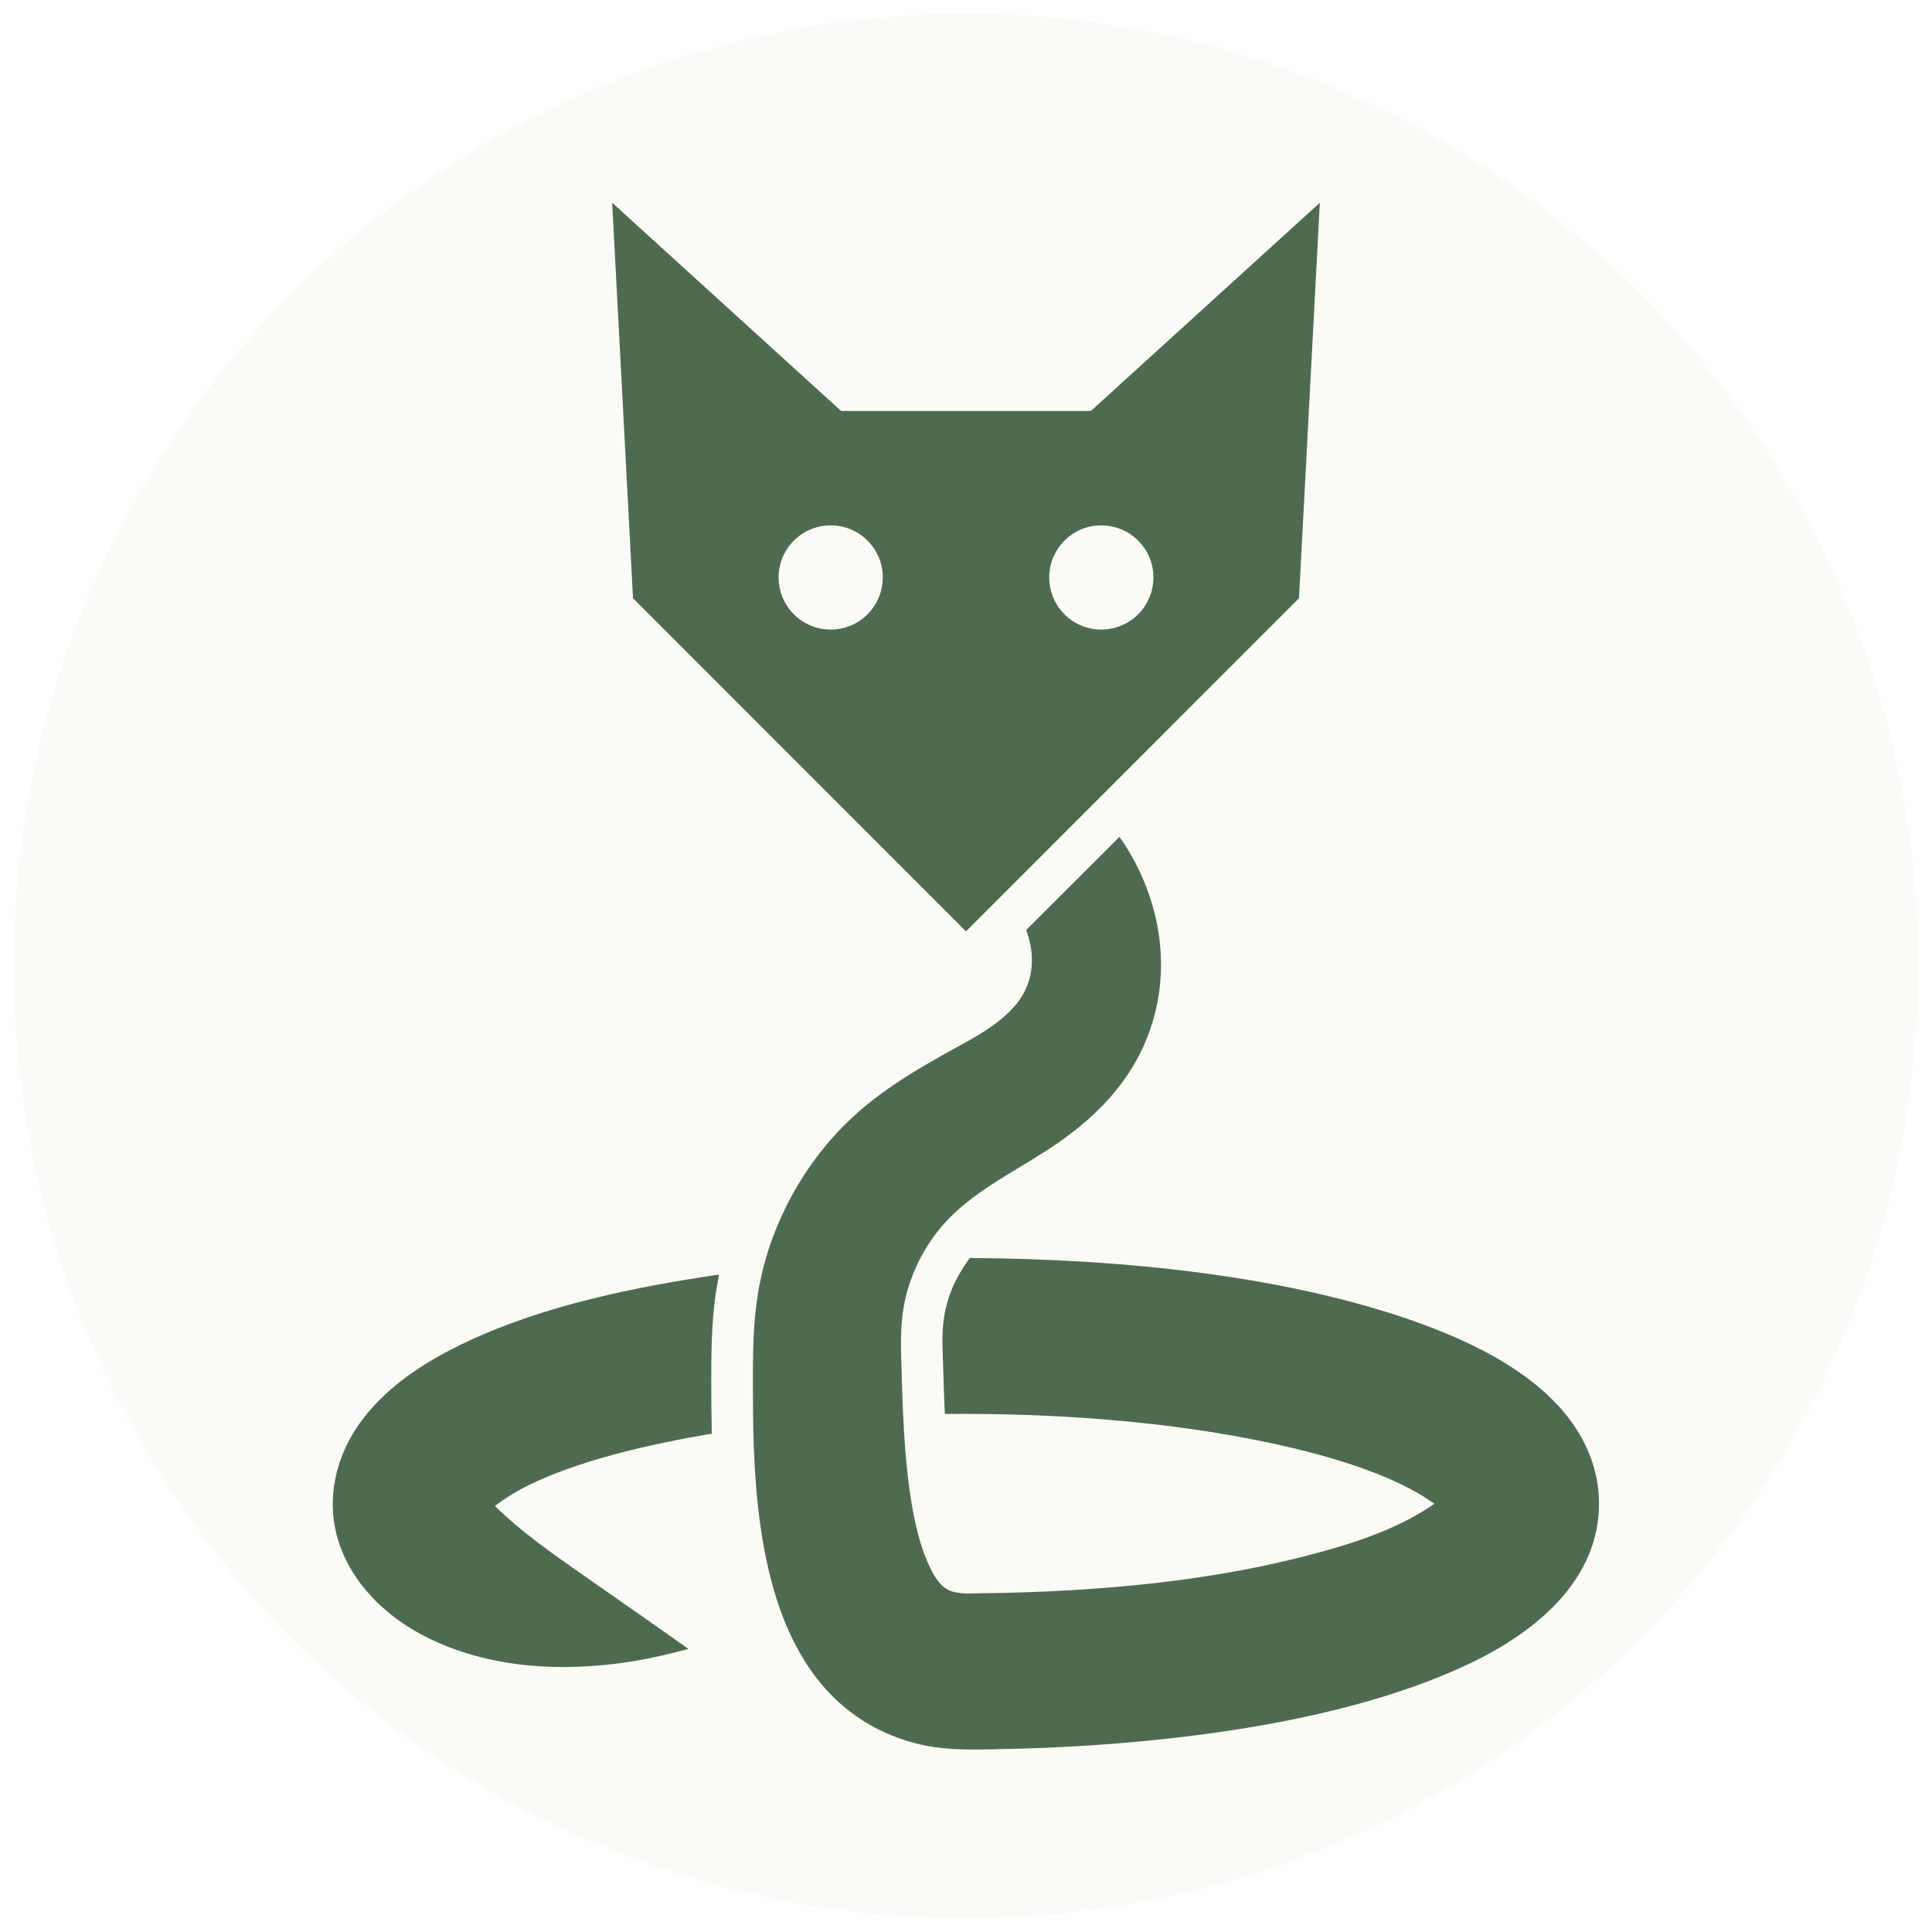
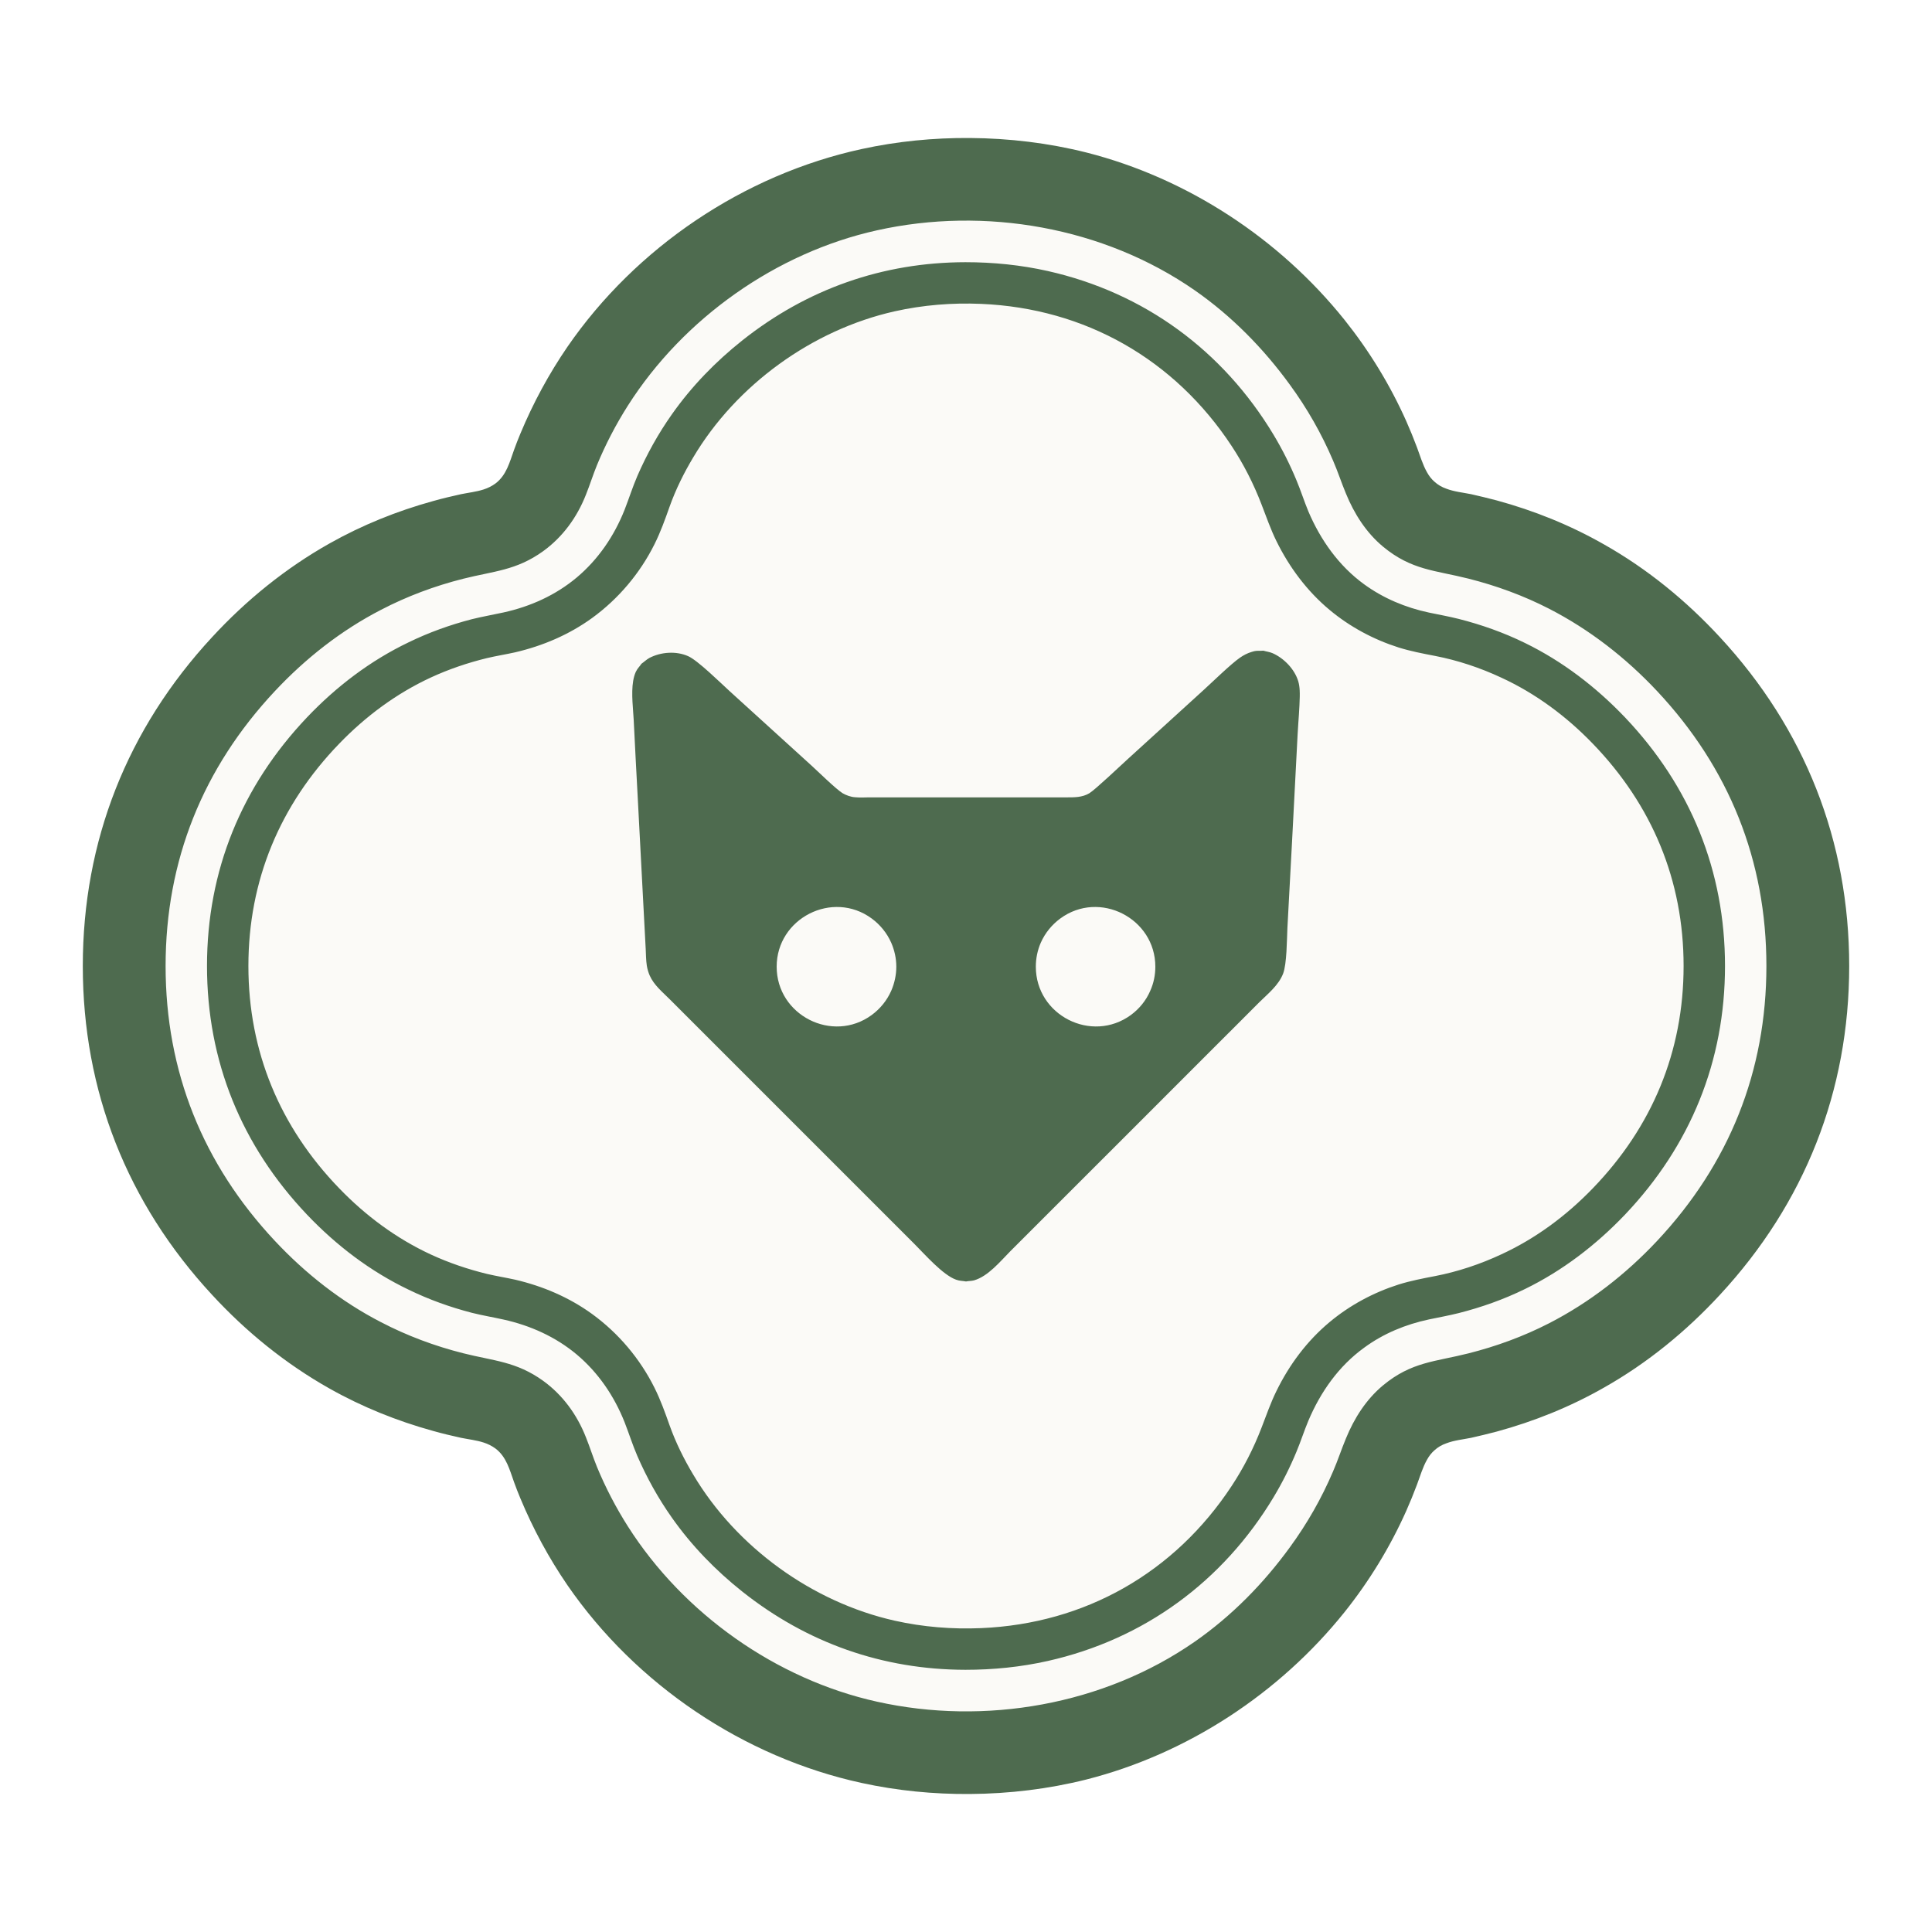
<svg xmlns="http://www.w3.org/2000/svg" viewBox="0 0 140 140" width="140" height="140">
-   <circle cx="70" cy="70" r="69" fill="#FBFAF7" />
-   <path fill="#4E6B4F" d="M68.47 102.46C68.41 101.29 68.38 100.12 68.34 98.95C68.34 98.77 68.33 98.58 68.32 98.39L68.32 98.39L68.32 98.39C68.3 97.69 68.27 97 68.32 96.3C68.35 95.8 68.42 95.31 68.53 94.82C68.86 93.4 69.43 92.33 70.27 91.16C81 91.22 93.89 92.38 103.93 96.28C108.58 98.09 113.91 101.09 115.46 106.19C115.72 107.05 115.86 107.94 115.87 108.83C115.94 114.52 111.22 118.29 106.53 120.53C98.54 124.34 87.92 125.88 79.13 126.47C76.85 126.62 74.55 126.72 72.26 126.75C72.16 126.76 72.06 126.76 71.96 126.76C70.35 126.79 68.74 126.81 67.15 126.51C65.97 126.28 64.81 125.89 63.73 125.36C56.25 121.65 54.9 112.22 54.62 104.76C54.57 103.34 54.56 101.93 54.56 100.51C54.55 97.02 54.58 94.1 55.64 90.71C56.53 87.91 57.96 85.28 59.83 83.02C62.31 80.02 65.16 78.22 68.51 76.34C70.63 75.16 73.53 73.79 74.45 71.39C74.95 70.09 74.84 68.67 74.36 67.39L81.12 60.64C83.46 63.96 84.6 68.14 83.95 72.18C83.21 76.73 80.58 80.05 76.89 82.66C74.33 84.49 71.37 85.8 69.07 87.99C67.61 89.39 66.52 91.16 65.89 93.08C65.19 95.21 65.26 97.1 65.33 99.23C65.34 99.47 65.35 99.71 65.35 99.95C65.45 103.19 65.59 106.6 66.21 109.78C66.47 111.07 66.81 112.37 67.38 113.56C67.65 114.12 67.99 114.73 68.51 115.09C69.12 115.51 70.05 115.49 70.83 115.46C70.97 115.46 71.1 115.46 71.23 115.45C73.31 115.43 75.4 115.36 77.48 115.24C83.27 114.9 89.08 114.19 94.7 112.73C97.92 111.9 101.18 110.87 103.95 108.97C103.53 108.69 103.12 108.41 102.68 108.16C99.67 106.45 95.6 105.33 92.22 104.6C84.61 102.96 76.25 102.39 68.47 102.46ZM44.36 14.69L60.95 29.78L79.05 29.78L95.64 14.69L94.13 43.35L70 67.49L45.87 43.35ZM49.89 119.49C48.56 119.84 47.23 120.16 45.87 120.38C40.84 121.2 35.38 120.93 30.78 118.57C26.17 116.21 22.95 111.6 24.51 106.3C24.81 105.28 25.28 104.31 25.87 103.42C27.78 100.57 30.82 98.64 33.87 97.21C39.49 94.58 45.99 93.26 52.1 92.36C51.97 93.09 51.84 93.82 51.76 94.55C51.55 96.42 51.54 98.3 51.54 100.17C51.54 101.41 51.55 102.65 51.58 103.89C47.27 104.61 41.53 105.87 37.69 107.94C37.05 108.29 36.45 108.69 35.86 109.13C37.9 111.11 40.05 112.59 42.36 114.21C44.87 115.97 47.39 117.71 49.89 119.49ZM63.97 41.84C63.97 39.76 62.28 38.07 60.2 38.07C58.11 38.07 56.42 39.76 56.42 41.84C56.42 43.93 58.11 45.62 60.2 45.62C62.28 45.62 63.97 43.93 63.97 41.84ZM83.58 41.84C83.58 39.76 81.89 38.07 79.8 38.07C77.72 38.07 76.03 39.76 76.03 41.84C76.03 43.93 77.72 45.62 79.8 45.62C81.89 45.62 83.58 43.93 83.58 41.84Z" />
+   <path fill="#FBFAF7" d="M132 70C132 78.52 129.12 85.94 123.36 92.27C120.88 94.99 118.14 97.19 115.14 98.87C112.98 100.09 110.67 101.04 108.22 101.73C107.5 101.93 106.78 102.11 106.04 102.26C105.95 102.28 105.81 102.31 105.61 102.34C105.07 102.43 104.66 102.53 104.36 102.62C103.88 102.77 103.44 102.98 103.05 103.26C102.21 103.83 101.55 104.81 101.06 106.2C101.02 106.31 100.99 106.38 100.97 106.43C100.8 106.92 100.61 107.4 100.41 107.88C99.52 110.03 98.42 112.04 97.11 113.91C92.17 120.97 85.56 125.41 77.29 127.23C74.81 127.77 72.24 128.03 69.56 128C62.2 127.91 55.59 125.6 49.75 121.06C47.61 119.4 45.74 117.56 44.13 115.56C42.43 113.45 41.03 111.15 39.92 108.65C39.65 108.05 39.41 107.45 39.17 106.83C39.14 106.74 39.08 106.58 39.01 106.36C38.8 105.72 38.59 105.23 38.4 104.88C38.12 104.37 37.77 103.92 37.34 103.56C36.91 103.19 36.42 102.9 35.87 102.7C35.5 102.56 34.98 102.44 34.31 102.32C34.08 102.28 33.92 102.25 33.82 102.23C33.22 102.1 32.63 101.96 32.05 101.8C29.5 101.11 27.1 100.14 24.86 98.87C21.86 97.19 19.12 94.99 16.64 92.27C10.88 85.94 8 78.52 8 70C8 61.48 10.88 54.06 16.64 47.73C19.12 45.01 21.86 42.81 24.86 41.13C27.1 39.86 29.5 38.89 32.05 38.2C32.63 38.04 33.22 37.9 33.82 37.77C33.92 37.75 34.08 37.72 34.31 37.68C34.98 37.56 35.5 37.44 35.87 37.3C36.42 37.1 36.91 36.81 37.34 36.44C37.77 36.08 38.12 35.63 38.4 35.12C38.59 34.77 38.8 34.28 39.01 33.64C39.08 33.42 39.14 33.26 39.17 33.17C39.41 32.55 39.65 31.95 39.92 31.35C41.03 28.85 42.43 26.55 44.13 24.44C45.74 22.44 47.61 20.6 49.75 18.94C55.59 14.4 62.2 12.09 69.56 12C72.24 11.97 74.81 12.23 77.29 12.77C85.56 14.59 92.17 19.03 97.11 26.09C98.42 27.96 99.52 29.97 100.41 32.12C100.61 32.6 100.8 33.08 100.97 33.57C100.99 33.62 101.02 33.69 101.06 33.8C101.55 35.19 102.21 36.17 103.05 36.74C103.44 37.02 103.88 37.23 104.36 37.38C104.66 37.47 105.07 37.57 105.61 37.66C105.81 37.69 105.95 37.72 106.04 37.74C106.78 37.89 107.5 38.07 108.22 38.27C110.67 38.96 112.98 39.91 115.14 41.13C118.14 42.81 120.88 45.01 123.36 47.73C129.12 54.06 132 61.48 132 70Z" />
+   <path fill="#4E6B4F" d="M134 70C134 79.06 130.78 87.19 124.63 93.83C122.19 96.47 119.38 98.77 116.25 100.54C113.8 101.94 111.17 103 108.45 103.74C107.84 103.9 107.22 104.05 106.6 104.19C106 104.31 105.37 104.37 104.8 104.59C104.48 104.7 104.19 104.87 103.94 105.1C103.72 105.29 103.55 105.52 103.41 105.77C103.09 106.33 102.91 106.97 102.68 107.58C102.44 108.22 102.18 108.86 101.9 109.49C100.73 112.11 99.22 114.58 97.43 116.82C92.71 122.71 86.04 127.09 78.72 128.95C75.97 129.64 73.13 129.98 70.29 130C67.65 130.02 65.01 129.76 62.44 129.2C53.89 127.34 46.08 122.07 41.12 114.87C39.77 112.9 38.63 110.79 37.71 108.58C37.55 108.19 37.39 107.8 37.25 107.4C36.93 106.51 36.7 105.57 35.91 104.97C35.64 104.77 35.35 104.63 35.04 104.53C34.51 104.36 33.95 104.3 33.41 104.19C32.73 104.04 32.05 103.88 31.38 103.69C28.77 102.97 26.24 101.95 23.88 100.62C20.7 98.83 17.84 96.51 15.37 93.83C9.22 87.19 6 79.06 6 70C6 60.94 9.22 52.81 15.37 46.17C17.84 43.49 20.7 41.17 23.88 39.38C26.24 38.05 28.77 37.03 31.38 36.31C32.05 36.12 32.73 35.96 33.41 35.81C33.95 35.7 34.51 35.64 35.04 35.47C35.35 35.37 35.64 35.23 35.91 35.03C36.7 34.43 36.93 33.49 37.25 32.6C37.39 32.2 37.55 31.81 37.71 31.42C38.63 29.21 39.77 27.1 41.12 25.13C46.08 17.93 53.89 12.66 62.44 10.8C65.01 10.24 67.65 9.98 70.29 10C73.13 10.02 75.97 10.36 78.72 11.05C86.04 12.91 92.71 17.29 97.43 23.18C99.22 25.42 100.73 27.89 101.9 30.51C102.18 31.14 102.44 31.78 102.68 32.42C102.91 33.03 103.09 33.67 103.41 34.23C103.55 34.48 103.72 34.71 103.94 34.9C104.19 35.13 104.48 35.3 104.8 35.41C105.37 35.63 106 35.69 106.6 35.81C107.22 35.95 107.84 36.1 108.45 36.26C111.17 37 113.8 38.06 116.25 39.46C119.38 41.23 122.19 43.53 124.63 46.17C130.78 52.81 134 60.94 134 70ZM128 70C128 62.36 125.3 55.65 120.08 50.08C117.82 47.67 115.19 45.62 112.25 44.11C110.4 43.16 108.43 42.44 106.41 41.93C104 41.32 102.3 41.33 100.23 39.62C99 38.6 98.13 37.23 97.53 35.76C97.2 34.97 96.94 34.16 96.6 33.38C95.77 31.43 94.72 29.59 93.47 27.88C91.56 25.25 89.25 22.9 86.58 21.04C79.98 16.45 71.37 14.95 63.55 16.69C56.24 18.31 49.52 23.07 45.5 29.39C44.63 30.76 43.88 32.2 43.26 33.7C42.97 34.41 42.74 35.15 42.45 35.87C41.81 37.49 40.78 38.91 39.36 39.94C37.4 41.35 35.77 41.38 33.56 41.94C31.5 42.46 29.49 43.21 27.61 44.19C24.72 45.68 22.14 47.71 19.92 50.08C14.7 55.65 12 62.36 12 70C12 77.64 14.7 84.35 19.92 89.92C22.14 92.29 24.72 94.32 27.61 95.81C29.49 96.79 31.5 97.54 33.56 98.06C35.77 98.62 37.4 98.65 39.36 100.06C40.78 101.09 41.81 102.51 42.45 104.13C42.74 104.85 42.97 105.59 43.26 106.3C43.88 107.8 44.63 109.24 45.5 110.61C49.52 116.93 56.24 121.69 63.55 123.31C71.37 125.05 79.98 123.55 86.58 118.96C89.25 117.1 91.56 114.75 93.47 112.12C94.72 110.41 95.77 108.57 96.6 106.62C96.94 105.84 97.2 105.03 97.53 104.24C98.13 102.77 99 101.4 100.23 100.38C102.3 98.67 104 98.68 106.41 98.07C108.43 97.56 110.4 96.84 112.25 95.89C115.19 94.38 117.82 92.33 120.08 89.92C125.3 84.35 128 77.64 128 70ZM125 70C125 76.9 122.5 83.02 117.75 88.02C115.66 90.21 113.23 92.08 110.5 93.41C108.97 94.16 107.36 94.73 105.71 95.15C104.99 95.33 104.27 95.46 103.55 95.61C101.86 95.97 100.25 96.63 98.85 97.66C97.01 98.99 95.69 100.87 94.81 102.95C94.5 103.69 94.26 104.45 93.95 105.19C93.48 106.33 92.92 107.44 92.29 108.49C88.61 114.61 82.9 118.79 75.93 120.36C73.97 120.8 71.97 121 69.96 121C63.97 120.99 58.49 119.06 53.8 115.34C51.86 113.8 50.12 112.01 48.69 109.98C47.7 108.58 46.87 107.08 46.19 105.52C45.84 104.71 45.58 103.88 45.26 103.06C44.51 101.17 43.36 99.47 41.79 98.15C40.26 96.87 38.43 96.05 36.49 95.62C35.72 95.45 34.95 95.32 34.19 95.13C32.61 94.72 31.08 94.17 29.62 93.46C26.84 92.13 24.37 90.25 22.25 88.02C17.5 83.02 15 76.9 15 70C15 63.1 17.5 56.98 22.25 51.98C24.37 49.75 26.84 47.87 29.62 46.54C31.08 45.83 32.61 45.28 34.19 44.87C34.95 44.68 35.72 44.55 36.49 44.38C38.44 43.95 40.26 43.13 41.79 41.85C43.36 40.53 44.51 38.83 45.26 36.94C45.58 36.12 45.84 35.29 46.19 34.48C46.87 32.92 47.7 31.42 48.69 30.02C50.12 27.99 51.86 26.2 53.8 24.66C58.49 20.94 63.97 19.01 69.96 19C71.97 19 73.97 19.2 75.93 19.64C82.9 21.21 88.61 25.39 92.29 31.51C92.92 32.56 93.48 33.67 93.95 34.81C94.26 35.55 94.5 36.31 94.81 37.06C95.69 39.13 97.02 41.01 98.85 42.34C100.25 43.36 101.86 44.03 103.55 44.39C104.27 44.54 104.99 44.67 105.71 44.85C107.36 45.27 108.97 45.84 110.5 46.59C113.23 47.92 115.66 49.79 117.75 51.98C122.5 56.98 125 63.1 125 70ZM122 70C122 63.8 119.72 58.34 115.42 53.89C113.51 51.91 111.28 50.25 108.78 49.1C107.26 48.39 105.64 47.85 103.99 47.53C103.1 47.36 102.22 47.19 101.35 46.92C99.53 46.34 97.81 45.42 96.34 44.19C94.72 42.84 93.43 41.11 92.5 39.22C92.07 38.35 91.76 37.44 91.41 36.54C90.84 35.06 90.12 33.64 89.25 32.32C85.11 26.03 78.63 22.34 71.1 22.02C69 21.93 66.88 22.1 64.83 22.56C58.86 23.9 53.35 27.89 50.23 33.15C49.56 34.27 48.97 35.46 48.53 36.69C48.2 37.62 47.87 38.55 47.43 39.43C46.38 41.54 44.82 43.39 42.91 44.78C41.24 45.99 39.34 46.8 37.33 47.27C36.65 47.42 35.96 47.53 35.28 47.69C33.89 48.03 32.53 48.49 31.23 49.09C28.72 50.25 26.49 51.91 24.58 53.89C20.28 58.34 18 63.8 18 70C18 76.2 20.28 81.66 24.58 86.11C26.49 88.09 28.72 89.75 31.23 90.91C32.53 91.51 33.89 91.97 35.28 92.31C35.96 92.47 36.65 92.58 37.33 92.73C39.34 93.2 41.24 94.01 42.91 95.22C44.82 96.61 46.38 98.46 47.43 100.57C47.87 101.45 48.2 102.38 48.53 103.31C48.97 104.54 49.56 105.73 50.23 106.85C53.35 112.11 58.86 116.1 64.83 117.44C66.88 117.9 69 118.07 71.1 117.98C78.63 117.66 85.11 113.97 89.25 107.68C90.12 106.36 90.84 104.95 91.41 103.47C91.76 102.57 92.07 101.66 92.5 100.79C93.43 98.89 94.71 97.17 96.34 95.81C97.81 94.58 99.53 93.66 101.35 93.08C102.22 92.81 103.1 92.64 103.99 92.47C105.64 92.15 107.26 91.61 108.78 90.9C111.28 89.75 113.51 88.09 115.42 86.11C119.72 81.66 122 76.2 122 70ZM91.55 47.15C91.78 47.22 92 47.24 92.21 47.33C93.05 47.7 93.82 48.5 94.08 49.38C94.14 49.59 94.17 49.81 94.18 50.03C94.21 50.52 94.14 51.58 94.08 52.42C94.06 52.73 94.04 53.01 94.03 53.22C93.9 55.78 93.76 58.35 93.63 60.92C93.52 63.03 93.4 65.14 93.29 67.25C93.25 68.1 93.25 69.84 92.98 70.55C92.65 71.4 91.89 72 91.26 72.62C90.16 73.72 89.07 74.82 87.97 75.91C84.01 79.88 80.04 83.84 76.08 87.8L73.21 90.67C72.48 91.41 71.6 92.49 70.58 92.78C70.39 92.83 70.19 92.82 70 92.86C69.75 92.81 69.55 92.83 69.28 92.73C68.32 92.39 67.02 90.9 66.26 90.14C64.28 88.16 62.3 86.18 60.31 84.19C57.27 81.15 54.23 78.11 51.18 75.06C50.3 74.18 49.41 73.29 48.53 72.41C48 71.88 47.39 71.39 47.08 70.69C46.98 70.46 46.91 70.22 46.87 69.97C46.81 69.58 46.81 69.16 46.79 68.76C46.75 68.01 46.71 67.25 46.67 66.5C46.52 63.58 46.36 60.66 46.21 57.75C46.11 55.88 46.01 54.02 45.92 52.16C45.91 51.98 45.89 51.78 45.88 51.58C45.81 50.62 45.72 49.47 46.07 48.69C46.21 48.4 46.34 48.32 46.48 48.1C46.68 47.96 46.84 47.8 47.05 47.68C47.89 47.24 49 47.16 49.87 47.55C50.57 47.86 52.22 49.49 52.89 50.1C54.86 51.89 56.84 53.69 58.82 55.49C59.3 55.93 60.6 57.2 61.06 57.48C61.32 57.63 61.65 57.75 61.95 57.77C62.28 57.8 62.61 57.79 62.94 57.78C63.09 57.78 63.23 57.78 63.38 57.78C64.28 57.78 65.18 57.78 66.09 57.78C68.75 57.78 71.41 57.78 74.07 57.78C75.07 57.78 76.07 57.78 77.08 57.78C77.14 57.78 77.2 57.78 77.27 57.78C77.85 57.78 78.42 57.79 78.94 57.48C79.39 57.2 81.22 55.46 81.75 54.98C83.57 53.32 85.4 51.66 87.23 49.99C87.88 49.4 89.2 48.11 89.85 47.66C90.11 47.48 90.39 47.33 90.7 47.24C90.97 47.15 91.1 47.16 91.25 47.16C91.34 47.16 91.43 47.16 91.55 47.15ZM64.95 70.05C64.95 69.45 64.82 68.86 64.58 68.31C64.27 67.61 63.78 67.01 63.17 66.56C60.33 64.47 56.28 66.54 56.28 70.05C56.28 73.57 60.33 75.63 63.17 73.55C63.78 73.1 64.27 72.5 64.58 71.8C64.82 71.25 64.95 70.65 64.95 70.05ZM83.72 70.05C83.72 66.54 79.67 64.47 76.83 66.56C76.22 67.01 75.73 67.61 75.42 68.31C75.18 68.86 75.06 69.45 75.06 70.05C75.06 73.57 79.1 75.63 81.95 73.55C82.56 73.1 83.05 72.5 83.35 71.8C83.6 71.25 83.72 70.65 83.72 70.05Z" />
</svg>
